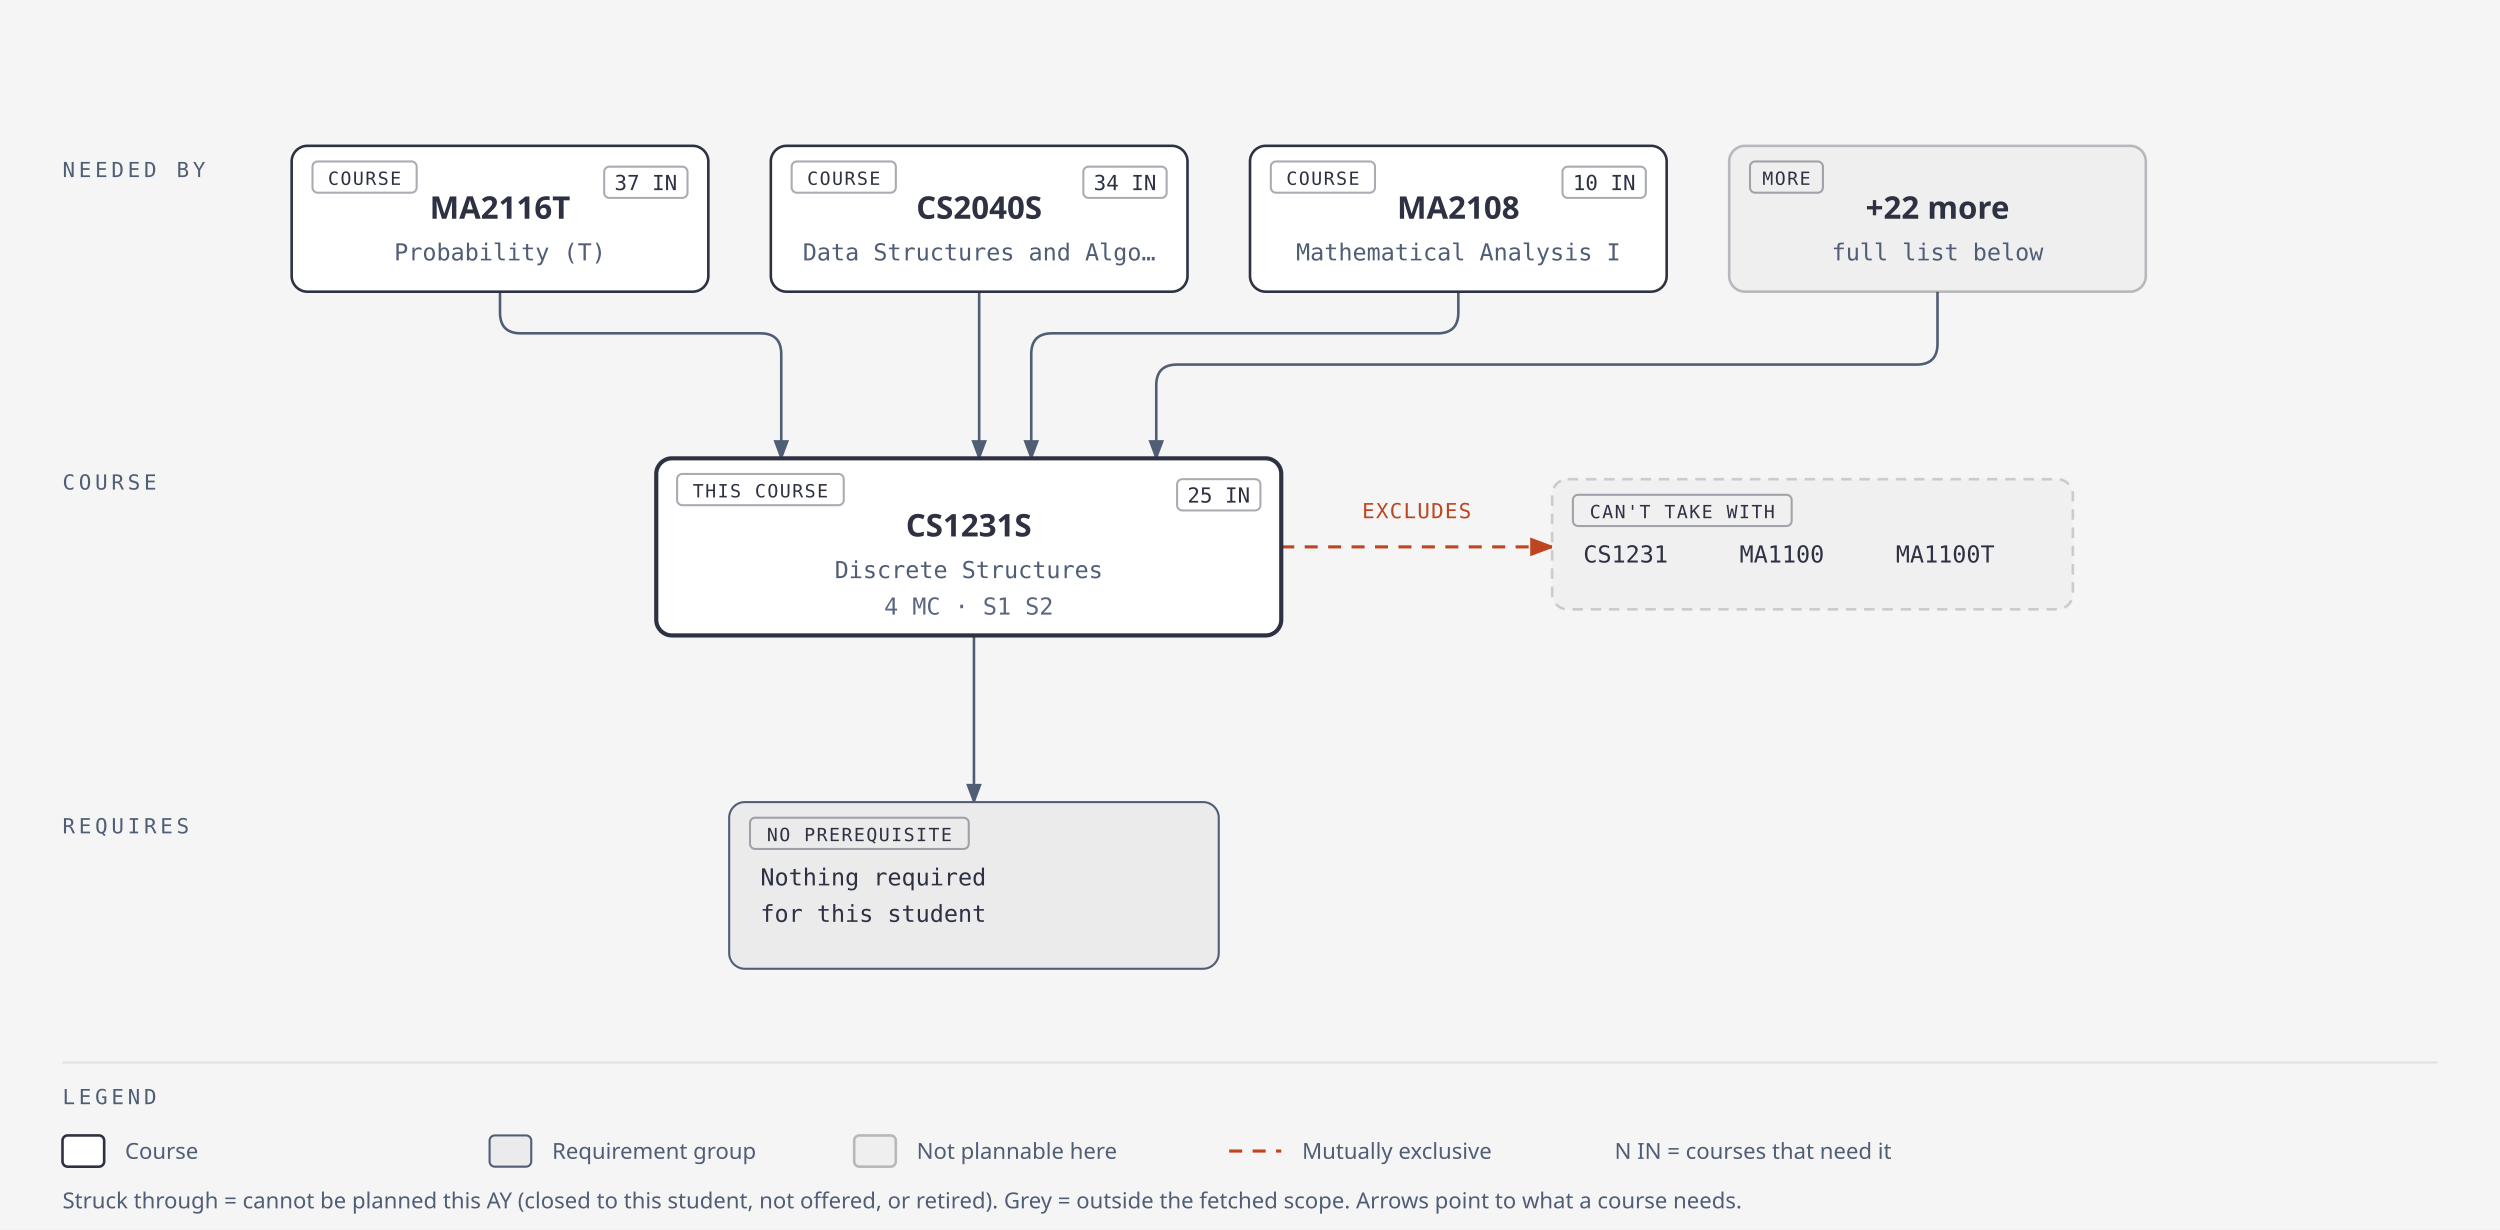
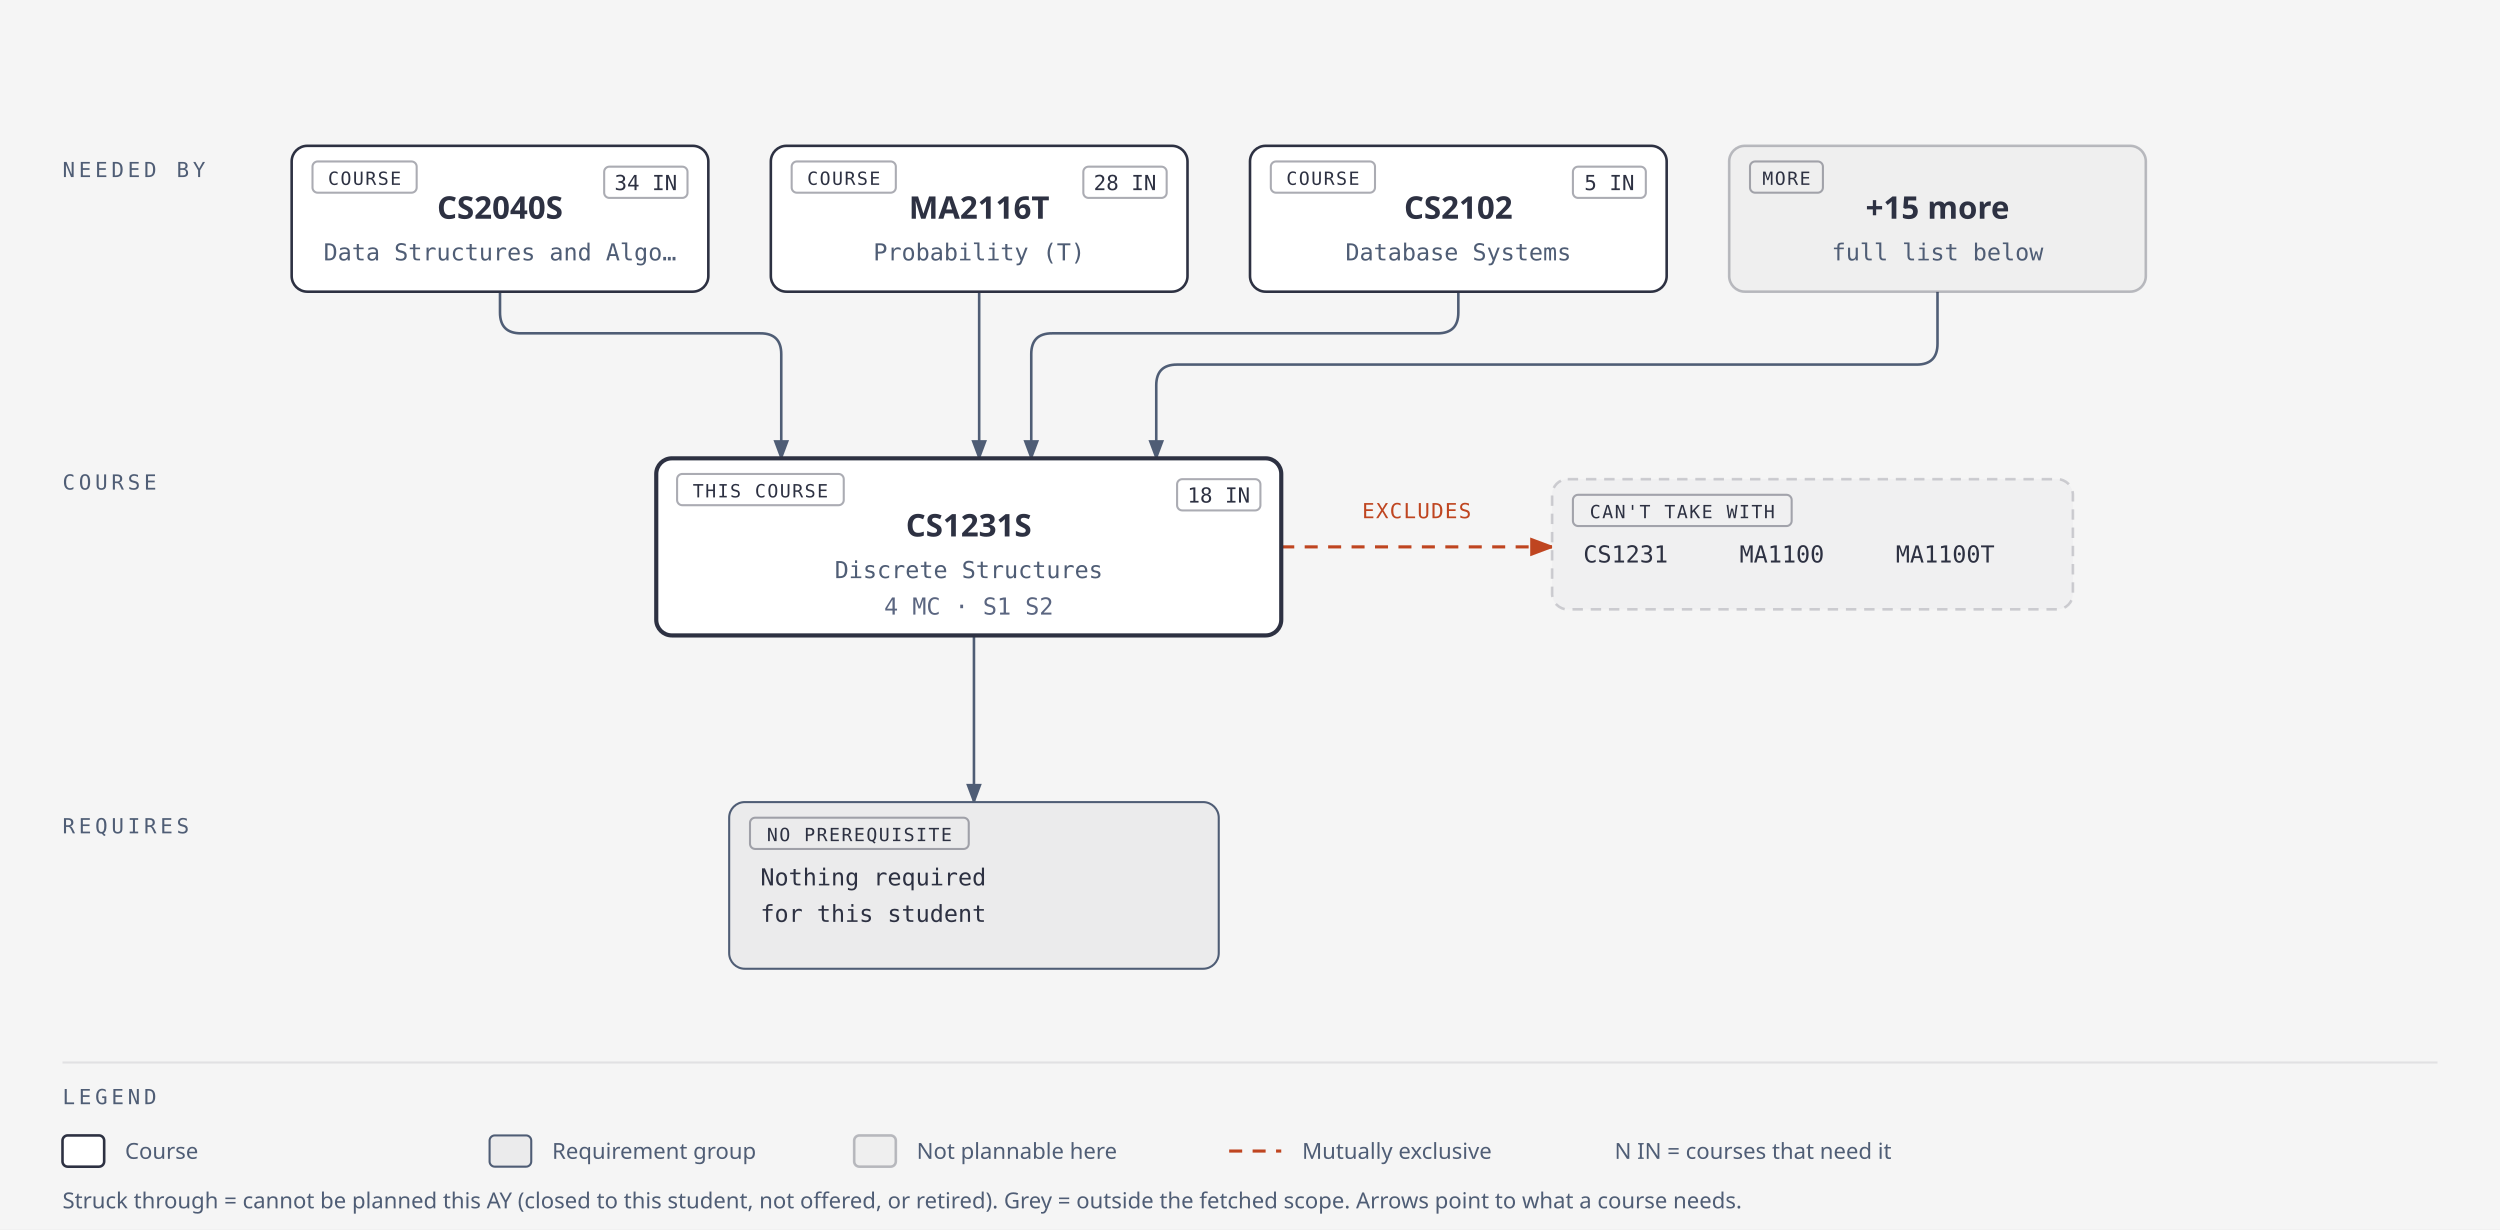
<svg xmlns="http://www.w3.org/2000/svg" width="960" height="472" viewBox="0 0 960 472" role="img" aria-labelledby="cs1231s-title cs1231s-desc">
  <defs>
    <marker id="arrow" markerWidth="8" markerHeight="6" refX="7" refY="3" orient="auto">
      <polygon points="0 0, 8 3, 0 6" fill="#4f5d75" />
    </marker>
    <marker id="arrow-accent" markerWidth="8" markerHeight="6" refX="7" refY="3" orient="auto">
      <polygon points="0 0, 8 3, 0 6" fill="#bf4520" />
    </marker>
  </defs>
  <rect width="100%" height="100%" fill="#f5f5f5" />
  <text x="24" y="68" fill="#4f5d75" font-size="8" font-family="'Geist Mono', ui-monospace, monospace" letter-spacing="0.18em">NEEDED BY</text>
  <text x="24" y="188" fill="#4f5d75" font-size="8" font-family="'Geist Mono', ui-monospace, monospace" letter-spacing="0.18em">COURSE</text>
  <text x="24" y="320" fill="#4f5d75" font-size="8" font-family="'Geist Mono', ui-monospace, monospace" letter-spacing="0.18em">REQUIRES</text>
  <path d="M 192,112 V 120 Q 192,128 200,128 H 292 Q 300,128 300,136 V 176" fill="none" stroke="#4f5d75" stroke-width="1" marker-end="url(#arrow)" />
  <path d="M 376,112 V 176" fill="none" stroke="#4f5d75" stroke-width="1" marker-end="url(#arrow)" />
  <path d="M 560,112 V 120 Q 560,128 552,128 H 404 Q 396,128 396,136 V 176" fill="none" stroke="#4f5d75" stroke-width="1" marker-end="url(#arrow)" />
  <path d="M 744,112 V 132 Q 744,140 736,140 H 452 Q 444,140 444,148 V 176" fill="none" stroke="#4f5d75" stroke-width="1" marker-end="url(#arrow)" />
  <path d="M 374,244 V 308" fill="none" stroke="#4f5d75" stroke-width="1" marker-end="url(#arrow)" />
  <line x1="492" y1="210" x2="596" y2="210" stroke="#bf4520" stroke-width="1.2" stroke-dasharray="5,4" marker-end="url(#arrow-accent)" />
  <rect x="518" y="190" width="52" height="12" rx="2" fill="#f5f5f5" />
  <text x="544" y="199" fill="#bf4520" font-size="8" font-family="'Geist Mono', ui-monospace, monospace" text-anchor="middle" letter-spacing="0.06em">EXCLUDES</text>
  <rect x="112" y="56" width="160" height="56" rx="6" fill="#f5f5f5" />
  <rect x="112" y="56" width="160" height="56" rx="6" fill="#ffffff" stroke="#2d3142" stroke-width="1" />
  <rect x="120" y="62" width="40" height="12" rx="2" fill="transparent" stroke="rgba(45,49,66,0.40)" stroke-width="0.8" />
  <text x="140" y="71" fill="#2d3142" font-size="7" font-family="'Geist Mono', ui-monospace, monospace" text-anchor="middle" letter-spacing="0.08em">COURSE</text>
  <rect x="232" y="64" width="32" height="12" rx="2" fill="transparent" stroke="rgba(45,49,66,0.40)" stroke-width="0.8" />
-   <text x="248" y="73" fill="#2d3142" font-size="8" font-family="'Geist Mono', ui-monospace, monospace" text-anchor="middle">37 IN</text>
-   <text x="192" y="84" fill="#2d3142" font-size="12" font-weight="600" font-family="'Geist', system-ui, sans-serif" text-anchor="middle">MA2116T</text>
-   <text x="192" y="100" fill="#4f5d75" font-size="9" font-family="'Geist Mono', ui-monospace, monospace" text-anchor="middle">Probability (T)</text>
+   <text x="248" y="73" fill="#2d3142" font-size="8" font-family="'Geist Mono', ui-monospace, monospace" text-anchor="middle">34 IN</text>
+   <text x="192" y="84" fill="#2d3142" font-size="12" font-weight="600" font-family="'Geist', system-ui, sans-serif" text-anchor="middle">CS2040S</text>
+   <text x="192" y="100" fill="#4f5d75" font-size="9" font-family="'Geist Mono', ui-monospace, monospace" text-anchor="middle">Data Structures and Algo…</text>
  <rect x="296" y="56" width="160" height="56" rx="6" fill="#f5f5f5" />
  <rect x="296" y="56" width="160" height="56" rx="6" fill="#ffffff" stroke="#2d3142" stroke-width="1" />
  <rect x="304" y="62" width="40" height="12" rx="2" fill="transparent" stroke="rgba(45,49,66,0.40)" stroke-width="0.8" />
  <text x="324" y="71" fill="#2d3142" font-size="7" font-family="'Geist Mono', ui-monospace, monospace" text-anchor="middle" letter-spacing="0.08em">COURSE</text>
  <rect x="416" y="64" width="32" height="12" rx="2" fill="transparent" stroke="rgba(45,49,66,0.40)" stroke-width="0.8" />
-   <text x="432" y="73" fill="#2d3142" font-size="8" font-family="'Geist Mono', ui-monospace, monospace" text-anchor="middle">34 IN</text>
-   <text x="376" y="84" fill="#2d3142" font-size="12" font-weight="600" font-family="'Geist', system-ui, sans-serif" text-anchor="middle">CS2040S</text>
-   <text x="376" y="100" fill="#4f5d75" font-size="9" font-family="'Geist Mono', ui-monospace, monospace" text-anchor="middle">Data Structures and Algo…</text>
+   <text x="432" y="73" fill="#2d3142" font-size="8" font-family="'Geist Mono', ui-monospace, monospace" text-anchor="middle">28 IN</text>
+   <text x="376" y="84" fill="#2d3142" font-size="12" font-weight="600" font-family="'Geist', system-ui, sans-serif" text-anchor="middle">MA2116T</text>
+   <text x="376" y="100" fill="#4f5d75" font-size="9" font-family="'Geist Mono', ui-monospace, monospace" text-anchor="middle">Probability (T)</text>
  <rect x="480" y="56" width="160" height="56" rx="6" fill="#f5f5f5" />
  <rect x="480" y="56" width="160" height="56" rx="6" fill="#ffffff" stroke="#2d3142" stroke-width="1" />
  <rect x="488" y="62" width="40" height="12" rx="2" fill="transparent" stroke="rgba(45,49,66,0.40)" stroke-width="0.8" />
  <text x="508" y="71" fill="#2d3142" font-size="7" font-family="'Geist Mono', ui-monospace, monospace" text-anchor="middle" letter-spacing="0.08em">COURSE</text>
-   <rect x="600" y="64" width="32" height="12" rx="2" fill="transparent" stroke="rgba(45,49,66,0.40)" stroke-width="0.8" />
-   <text x="616" y="73" fill="#2d3142" font-size="8" font-family="'Geist Mono', ui-monospace, monospace" text-anchor="middle">10 IN</text>
-   <text x="560" y="84" fill="#2d3142" font-size="12" font-weight="600" font-family="'Geist', system-ui, sans-serif" text-anchor="middle">MA2108</text>
-   <text x="560" y="100" fill="#4f5d75" font-size="9" font-family="'Geist Mono', ui-monospace, monospace" text-anchor="middle">Mathematical Analysis I</text>
+   <rect x="604" y="64" width="28" height="12" rx="2" fill="transparent" stroke="rgba(45,49,66,0.40)" stroke-width="0.8" />
+   <text x="618" y="73" fill="#2d3142" font-size="8" font-family="'Geist Mono', ui-monospace, monospace" text-anchor="middle">5 IN</text>
+   <text x="560" y="84" fill="#2d3142" font-size="12" font-weight="600" font-family="'Geist', system-ui, sans-serif" text-anchor="middle">CS2102</text>
+   <text x="560" y="100" fill="#4f5d75" font-size="9" font-family="'Geist Mono', ui-monospace, monospace" text-anchor="middle">Database Systems</text>
  <rect x="664" y="56" width="160" height="56" rx="6" fill="#f5f5f5" />
  <rect x="664" y="56" width="160" height="56" rx="6" fill="rgba(45,49,66,0.03)" stroke="rgba(45,49,66,0.30)" stroke-width="1" />
  <rect x="672" y="62" width="28" height="12" rx="2" fill="transparent" stroke="rgba(45,49,66,0.40)" stroke-width="0.8" />
  <text x="686" y="71" fill="#2d3142" font-size="7" font-family="'Geist Mono', ui-monospace, monospace" text-anchor="middle" letter-spacing="0.08em">MORE</text>
-   <text x="744" y="84" fill="#2d3142" font-size="12" font-weight="600" font-family="'Geist', system-ui, sans-serif" text-anchor="middle">+22 more</text>
+   <text x="744" y="84" fill="#2d3142" font-size="12" font-weight="600" font-family="'Geist', system-ui, sans-serif" text-anchor="middle">+15 more</text>
  <text x="744" y="100" fill="#4f5d75" font-size="9" font-family="'Geist Mono', ui-monospace, monospace" text-anchor="middle">full list below</text>
  <rect x="252" y="176" width="240" height="68" rx="6" fill="#f5f5f5" />
  <rect x="252" y="176" width="240" height="68" rx="6" fill="#ffffff" stroke="#2d3142" stroke-width="1.6" />
  <rect x="260" y="182" width="64" height="12" rx="2" fill="transparent" stroke="rgba(45,49,66,0.40)" stroke-width="0.8" />
  <text x="292" y="191" fill="#2d3142" font-size="7" font-family="'Geist Mono', ui-monospace, monospace" text-anchor="middle" letter-spacing="0.08em">THIS COURSE</text>
  <rect x="452" y="184" width="32" height="12" rx="2" fill="transparent" stroke="rgba(45,49,66,0.40)" stroke-width="0.8" />
-   <text x="468" y="193" fill="#2d3142" font-size="8" font-family="'Geist Mono', ui-monospace, monospace" text-anchor="middle">25 IN</text>
+   <text x="468" y="193" fill="#2d3142" font-size="8" font-family="'Geist Mono', ui-monospace, monospace" text-anchor="middle">18 IN</text>
  <text x="372" y="206" fill="#2d3142" font-size="12" font-weight="600" font-family="'Geist', system-ui, sans-serif" text-anchor="middle">CS1231S</text>
  <text x="372" y="222" fill="#4f5d75" font-size="9" font-family="'Geist Mono', ui-monospace, monospace" text-anchor="middle">Discrete Structures</text>
  <text x="372" y="236" fill="#5a6580" font-size="9" font-family="'Geist Mono', ui-monospace, monospace" text-anchor="middle">4 MC · S1 S2</text>
  <rect x="596" y="184" width="200" height="50" rx="6" fill="#f5f5f5" />
  <rect x="596" y="184" width="200" height="50" rx="6" fill="rgba(45,49,66,0.02)" stroke="rgba(45,49,66,0.20)" stroke-width="1" stroke-dasharray="4,3" />
  <rect x="604" y="190" width="84" height="12" rx="2" fill="transparent" stroke="rgba(45,49,66,0.40)" stroke-width="0.8" />
  <text x="646" y="199" fill="#2d3142" font-size="7" font-family="'Geist Mono', ui-monospace, monospace" text-anchor="middle" letter-spacing="0.08em">CAN'T TAKE WITH</text>
  <text x="608" y="216" fill="#2d3142" font-size="9" font-family="'Geist Mono', ui-monospace, monospace">CS1231</text>
  <text x="668" y="216" fill="#2d3142" font-size="9" font-family="'Geist Mono', ui-monospace, monospace">MA1100</text>
  <text x="728" y="216" fill="#2d3142" font-size="9" font-family="'Geist Mono', ui-monospace, monospace">MA1100T</text>
  <rect x="280" y="308" width="188" height="64" rx="6" fill="#f5f5f5" />
  <rect x="280" y="308" width="188" height="64" rx="6" fill="rgba(45,49,66,0.05)" stroke="#4f5d75" stroke-width="0.8" />
  <rect x="288" y="314" width="84" height="12" rx="2" fill="transparent" stroke="rgba(45,49,66,0.40)" stroke-width="0.8" />
  <text x="330" y="323" fill="#2d3142" font-size="7" font-family="'Geist Mono', ui-monospace, monospace" text-anchor="middle" letter-spacing="0.08em">NO PREREQUISITE</text>
  <text x="292" y="340" fill="#2d3142" font-size="9" font-family="'Geist Mono', ui-monospace, monospace">Nothing required</text>
  <text x="292" y="354" fill="#2d3142" font-size="9" font-family="'Geist Mono', ui-monospace, monospace">for this student</text>
  <line x1="24" y1="408" x2="936" y2="408" stroke="rgba(45,49,66,0.10)" stroke-width="0.8" />
  <text x="24" y="424" fill="#4f5d75" font-size="8" font-family="'Geist Mono', ui-monospace, monospace" letter-spacing="0.18em">LEGEND</text>
  <rect x="24" y="436" width="16" height="12" rx="2" fill="#ffffff" stroke="#2d3142" stroke-width="1" />
  <text x="48" y="445" fill="#4f5d75" font-size="8.5" font-family="'Geist', system-ui, sans-serif">Course</text>
  <rect x="188" y="436" width="16" height="12" rx="2" fill="rgba(45,49,66,0.05)" stroke="#4f5d75" stroke-width="0.8" />
  <text x="212" y="445" fill="#4f5d75" font-size="8.5" font-family="'Geist', system-ui, sans-serif">Requirement group</text>
  <rect x="328" y="436" width="16" height="12" rx="2" fill="rgba(45,49,66,0.03)" stroke="rgba(45,49,66,0.30)" stroke-width="1" />
  <text x="352" y="445" fill="#4f5d75" font-size="8.5" font-family="'Geist', system-ui, sans-serif">Not plannable here</text>
  <line x1="472" y1="442" x2="492" y2="442" stroke="#bf4520" stroke-width="1.2" stroke-dasharray="5,4" />
  <text x="500" y="445" fill="#4f5d75" font-size="8.5" font-family="'Geist', system-ui, sans-serif">Mutually exclusive</text>
  <text x="620" y="445" fill="#4f5d75" font-size="8.5" font-family="'Geist', system-ui, sans-serif">N IN = courses that need it</text>
  <text x="24" y="464" fill="#4f5d75" font-size="8.5" font-family="'Geist', system-ui, sans-serif">Struck through = cannot be planned this AY (closed to this student, not offered, or retired). Grey = outside the fetched scope. Arrows point to what a course needs.</text>
</svg>
